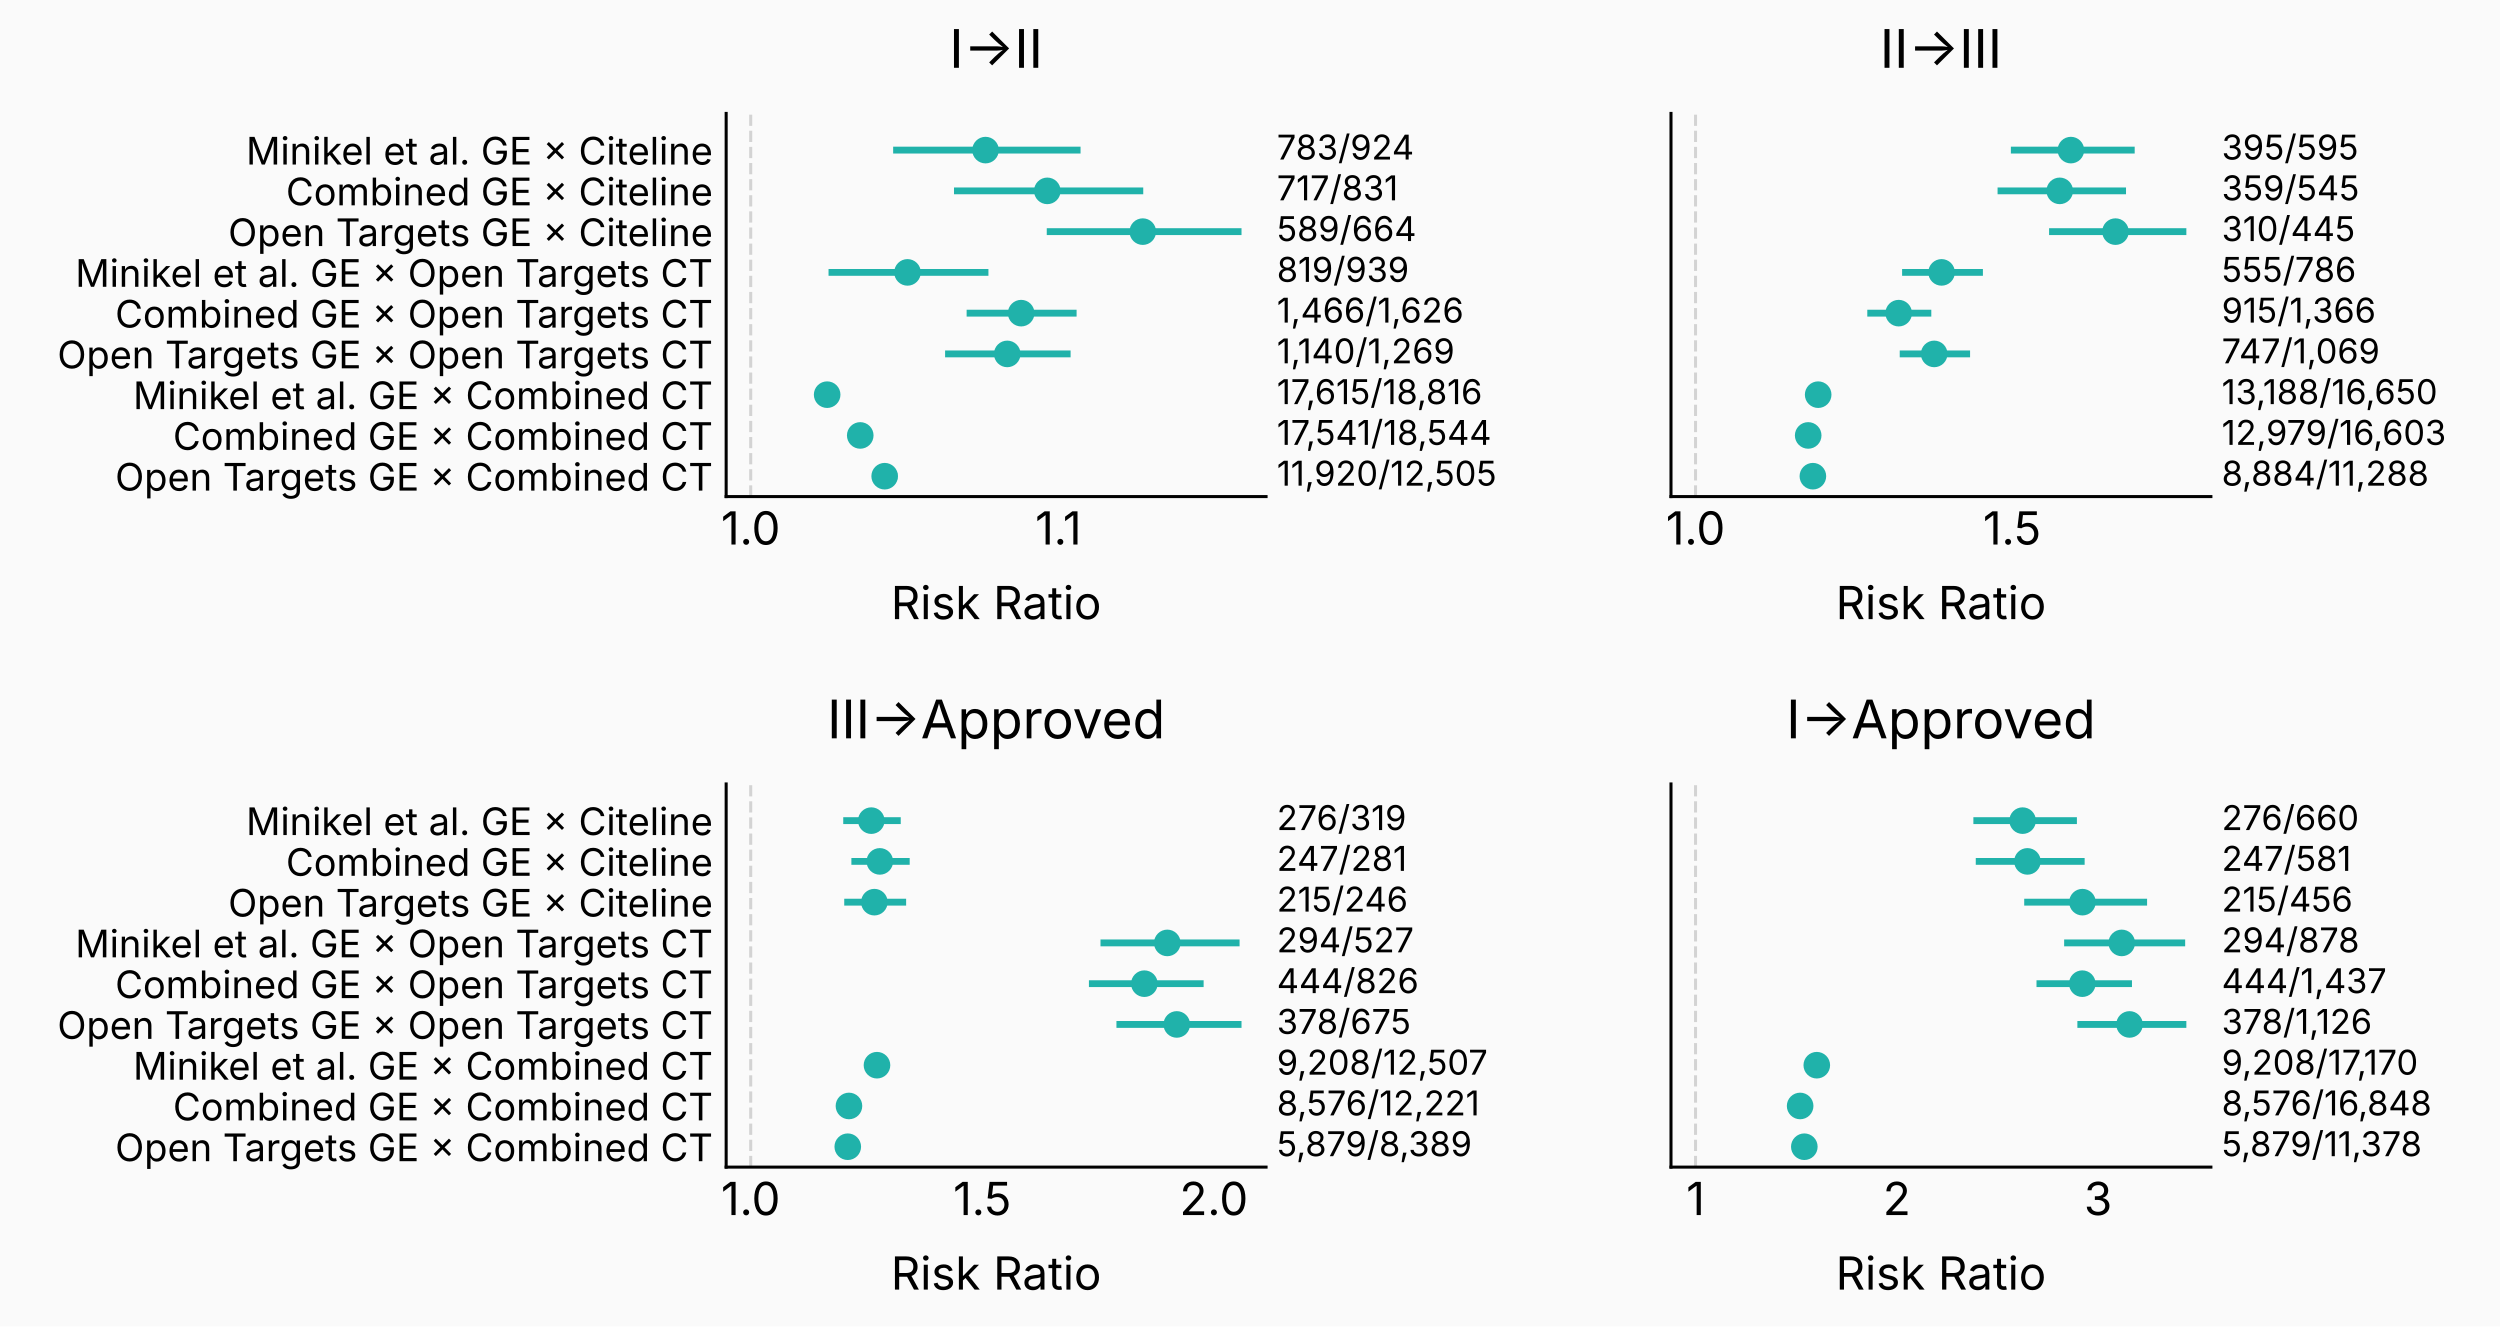
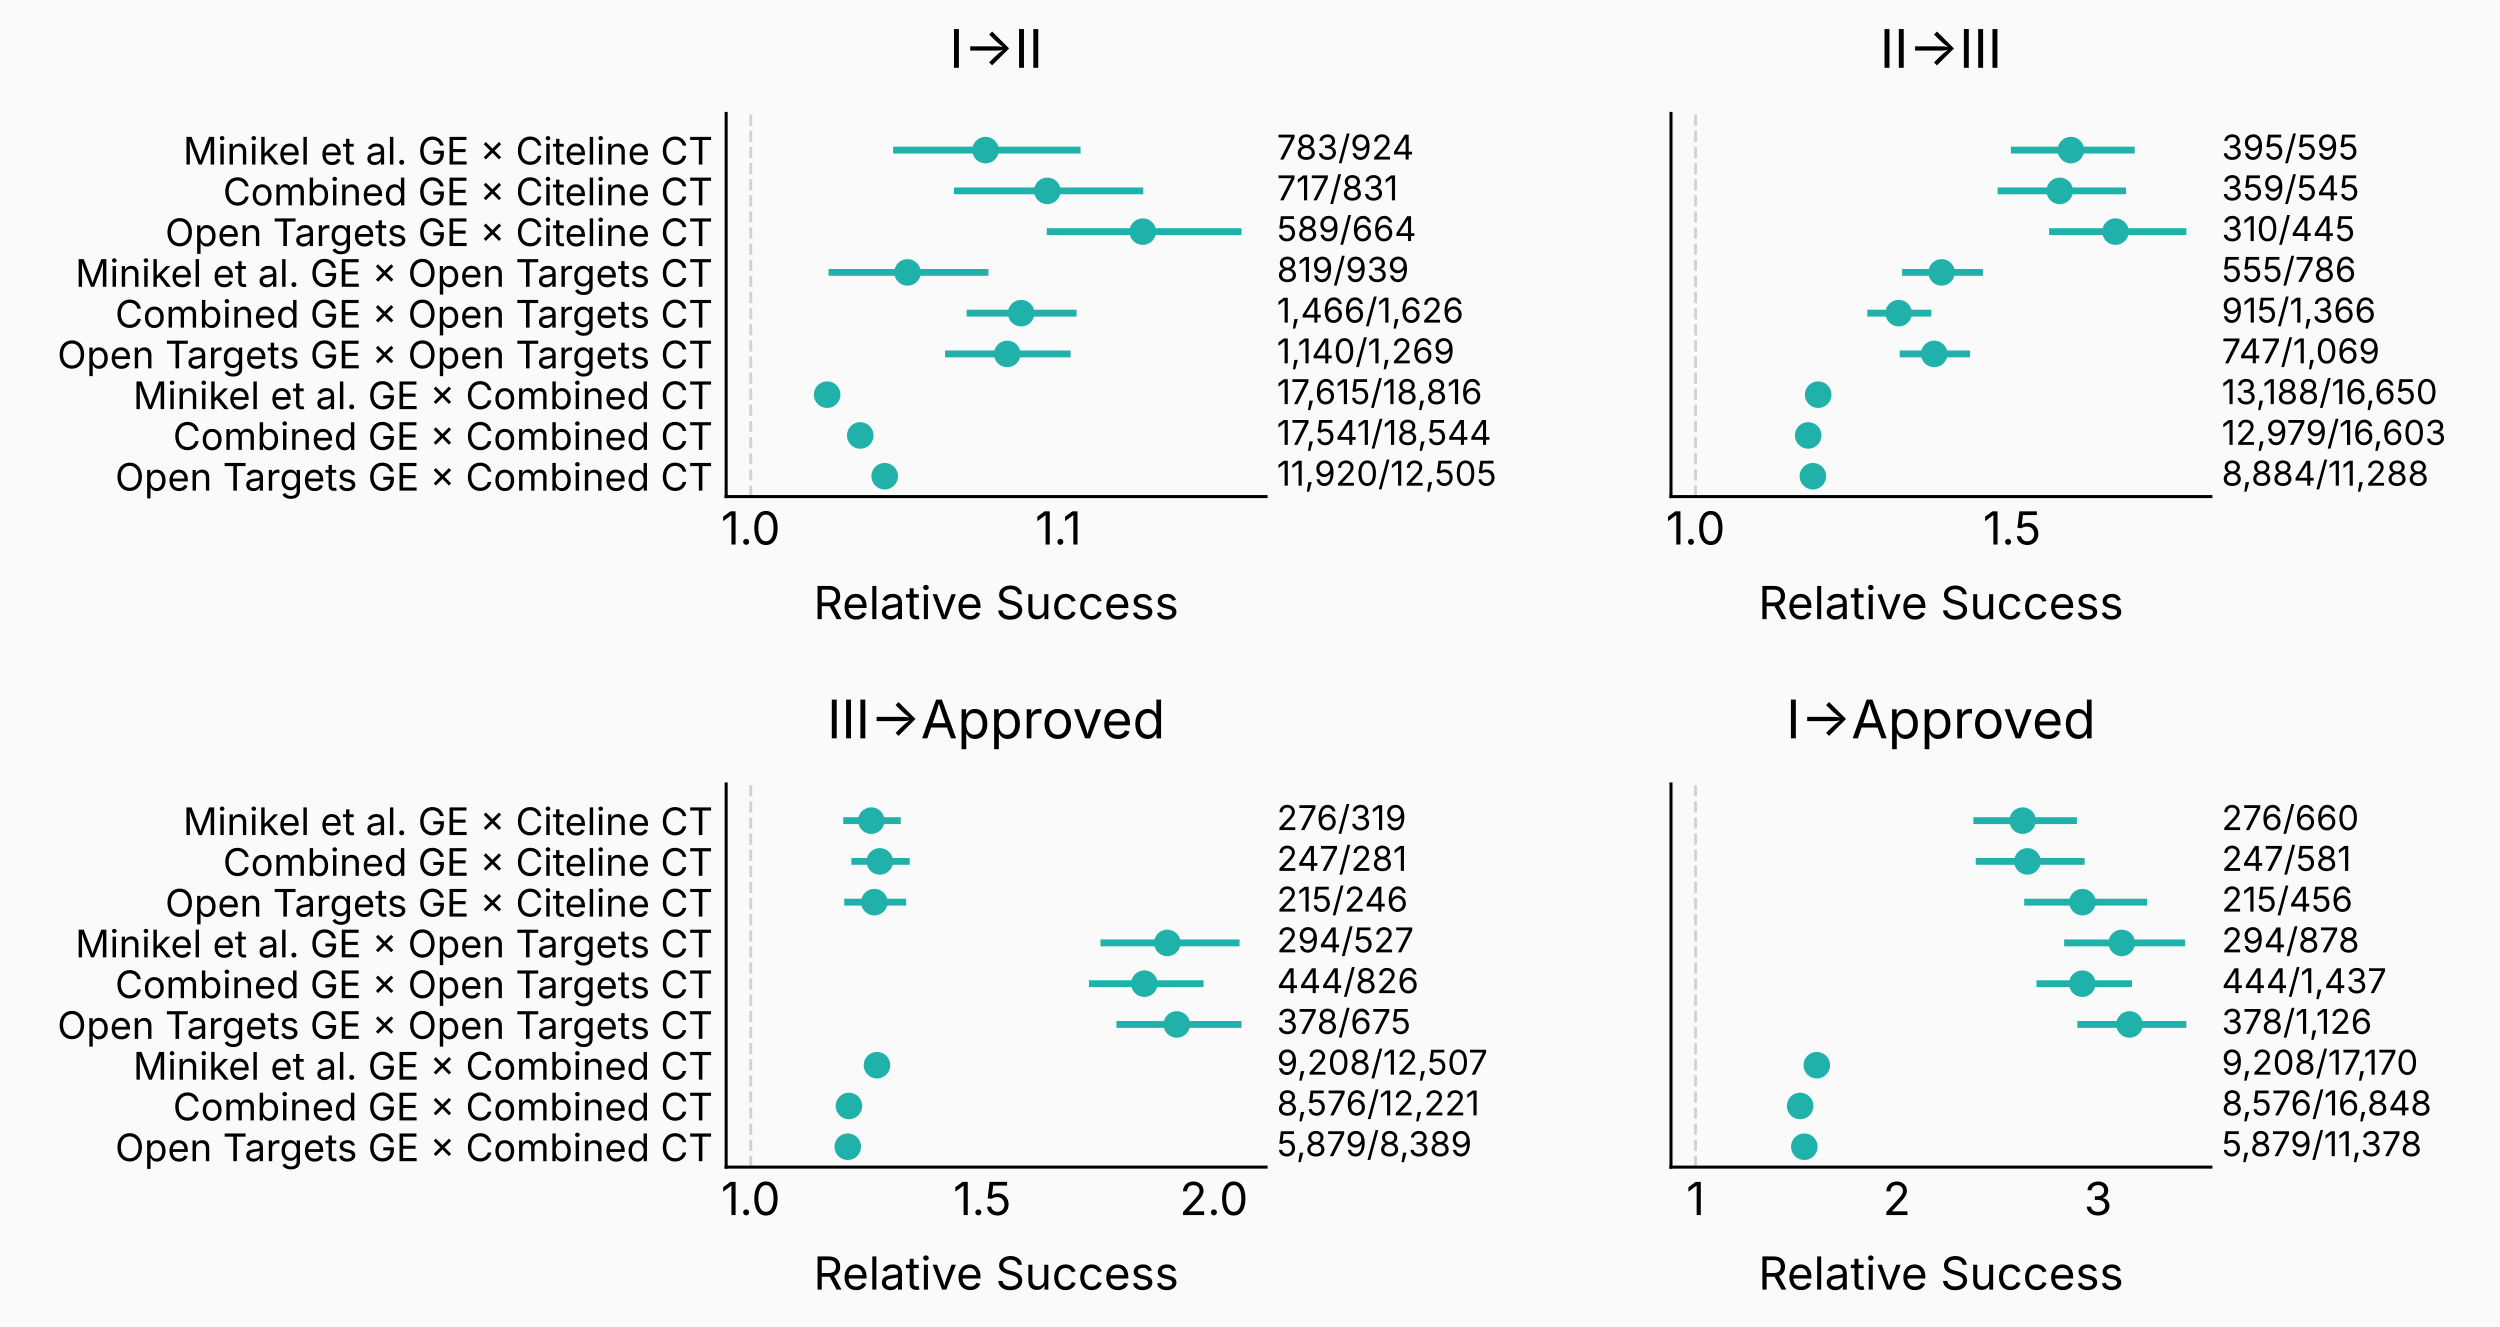
<svg xmlns="http://www.w3.org/2000/svg" xmlns:xlink="http://www.w3.org/1999/xlink" width="657.69pt" height="348.965pt" viewBox="0 0 657.69 348.965" version="1.1">
  <defs>
    <style type="text/css">*{stroke-linejoin: round; stroke-linecap: butt}</style>
  </defs>
  <g id="figure_1">
    <g id="patch_1">
      <path d="M 0 348.965  L 657.69 348.965  L 657.69 0  L 0 0  z " style="fill: #fafafa" />
    </g>
    <g id="axes_1">
      <g id="patch_2">
        <path d="M 191.034 130.638  L 333.071 130.638  L 333.071 29.838  L 191.034 29.838  z " style="fill: #fafafa" />
      </g>
      <g id="matplotlib.axis_1">
        <g id="xtick_1">
          <g id="line2d_1" />
          <g id="text_1">
            <text style="font-size: 12px; font-family: 'Inter', 'Helvetica', 'Arial', 'DejaVu Sans', sans-serif; text-anchor: middle" x="197.491" y="143.256" transform="rotate(-0 197.4906 143.2559)">1.0</text>
          </g>
        </g>
        <g id="xtick_2">
          <g id="line2d_2" />
          <g id="text_2">
            <text style="font-size: 12px; font-family: 'Inter', 'Helvetica', 'Arial', 'DejaVu Sans', sans-serif; text-anchor: middle" x="278.425" y="143.256" transform="rotate(-0 278.4251 143.2559)">1.1</text>
          </g>
        </g>
        <g id="text_3">
-           <text style="font-size: 12px; font-family: 'Inter', 'Helvetica', 'Arial', 'DejaVu Sans', sans-serif; text-anchor: middle" x="262.053" y="162.87" transform="rotate(-0 262.0526 162.8697)">Risk Ratio</text>
+           <text style="font-size: 12px; font-family: 'Inter', 'Helvetica', 'Arial', 'DejaVu Sans', sans-serif; text-anchor: middle" x="262.053" y="162.87" transform="rotate(-0 262.0526 162.8697)">Relative Success</text>
        </g>
      </g>
      <g id="matplotlib.axis_2">
        <g id="ytick_1">
          <g id="line2d_3" />
          <g id="text_4">
            <text style="font-size: 10px; font-family: 'Inter', 'Helvetica', 'Arial', 'DejaVu Sans', sans-serif; text-anchor: end" x="187.534" y="129.075" transform="rotate(-0 187.5344 129.0753)">Open Targets GE × Combined CT</text>
          </g>
        </g>
        <g id="ytick_2">
          <g id="line2d_4" />
          <g id="text_5">
            <text style="font-size: 10px; font-family: 'Inter', 'Helvetica', 'Arial', 'DejaVu Sans', sans-serif; text-anchor: end" x="187.534" y="118.352" transform="rotate(-0 187.5344 118.3519)">Combined GE × Combined CT</text>
          </g>
        </g>
        <g id="ytick_3">
          <g id="line2d_5" />
          <g id="text_6">
            <text style="font-size: 10px; font-family: 'Inter', 'Helvetica', 'Arial', 'DejaVu Sans', sans-serif; text-anchor: end" x="187.534" y="107.629" transform="rotate(-0 187.5344 107.6285)">Minikel et al. GE × Combined CT</text>
          </g>
        </g>
        <g id="ytick_4">
          <g id="line2d_6" />
          <g id="text_7">
            <text style="font-size: 10px; font-family: 'Inter', 'Helvetica', 'Arial', 'DejaVu Sans', sans-serif; text-anchor: end" x="187.534" y="96.905" transform="rotate(-0 187.5344 96.90512)">Open Targets GE × Open Targets CT</text>
          </g>
        </g>
        <g id="ytick_5">
          <g id="line2d_7" />
          <g id="text_8">
            <text style="font-size: 10px; font-family: 'Inter', 'Helvetica', 'Arial', 'DejaVu Sans', sans-serif; text-anchor: end" x="187.534" y="86.182" transform="rotate(-0 187.5344 86.18171)">Combined GE × Open Targets CT</text>
          </g>
        </g>
        <g id="ytick_6">
          <g id="line2d_8" />
          <g id="text_9">
            <text style="font-size: 10px; font-family: 'Inter', 'Helvetica', 'Arial', 'DejaVu Sans', sans-serif; text-anchor: end" x="187.534" y="75.458" transform="rotate(-0 187.5344 75.45831)">Minikel et al. GE × Open Targets CT</text>
          </g>
        </g>
        <g id="ytick_7">
          <g id="line2d_9" />
          <g id="text_10">
-             <text style="font-size: 10px; font-family: 'Inter', 'Helvetica', 'Arial', 'DejaVu Sans', sans-serif; text-anchor: end" x="187.534" y="64.735" transform="rotate(-0 187.5344 64.7349)">Open Targets GE × Citeline</text>
+             <text style="font-size: 10px; font-family: 'Inter', 'Helvetica', 'Arial', 'DejaVu Sans', sans-serif; text-anchor: end" x="187.534" y="64.735" transform="rotate(-0 187.5344 64.7349)">Open Targets GE × Citeline CT</text>
          </g>
        </g>
        <g id="ytick_8">
          <g id="line2d_10" />
          <g id="text_11">
-             <text style="font-size: 10px; font-family: 'Inter', 'Helvetica', 'Arial', 'DejaVu Sans', sans-serif; text-anchor: end" x="187.534" y="54.011" transform="rotate(-0 187.5344 54.0115)">Combined GE × Citeline</text>
+             <text style="font-size: 10px; font-family: 'Inter', 'Helvetica', 'Arial', 'DejaVu Sans', sans-serif; text-anchor: end" x="187.534" y="54.011" transform="rotate(-0 187.5344 54.0115)">Combined GE × Citeline CT</text>
          </g>
        </g>
        <g id="ytick_9">
          <g id="line2d_11" />
          <g id="text_12">
-             <text style="font-size: 10px; font-family: 'Inter', 'Helvetica', 'Arial', 'DejaVu Sans', sans-serif; text-anchor: end" x="187.534" y="43.288" transform="rotate(-0 187.5344 43.28809)">Minikel et al. GE × Citeline</text>
+             <text style="font-size: 10px; font-family: 'Inter', 'Helvetica', 'Arial', 'DejaVu Sans', sans-serif; text-anchor: end" x="187.534" y="43.288" transform="rotate(-0 187.5344 43.28809)">Minikel et al. GE × Citeline CT</text>
          </g>
        </g>
      </g>
      <g id="LineCollection_1">
        <path d="M 229.447 125.276  L 236.043 125.276  " clip-path="url(#pa30fcaa2f9)" style="fill: none; stroke: #20b2aa; stroke-width: 1.8" />
        <path d="M 223.409 114.553  L 229.22 114.553  " clip-path="url(#pa30fcaa2f9)" style="fill: none; stroke: #20b2aa; stroke-width: 1.8" />
        <path d="M 214.496 103.829  L 220.723 103.829  " clip-path="url(#pa30fcaa2f9)" style="fill: none; stroke: #20b2aa; stroke-width: 1.8" />
        <path d="M 248.63 93.106  L 281.649 93.106  " clip-path="url(#pa30fcaa2f9)" style="fill: none; stroke: #20b2aa; stroke-width: 1.8" />
        <path d="M 254.296 82.382  L 283.227 82.382  " clip-path="url(#pa30fcaa2f9)" style="fill: none; stroke: #20b2aa; stroke-width: 1.8" />
        <path d="M 217.969 71.659  L 260.032 71.659  " clip-path="url(#pa30fcaa2f9)" style="fill: none; stroke: #20b2aa; stroke-width: 1.8" />
        <path d="M 275.377 60.936  L 326.615 60.936  " clip-path="url(#pa30fcaa2f9)" style="fill: none; stroke: #20b2aa; stroke-width: 1.8" />
        <path d="M 250.975 50.212  L 300.761 50.212  " clip-path="url(#pa30fcaa2f9)" style="fill: none; stroke: #20b2aa; stroke-width: 1.8" />
        <path d="M 234.967 39.489  L 284.268 39.489  " clip-path="url(#pa30fcaa2f9)" style="fill: none; stroke: #20b2aa; stroke-width: 1.8" />
      </g>
      <g id="line2d_12">
        <path d="M 197.491 130.638  L 197.491 29.838  " clip-path="url(#pa30fcaa2f9)" style="fill: none; stroke-dasharray: 2.96,1.28; stroke-dashoffset: 0; stroke: #d3d3d3; stroke-width: 0.8" />
      </g>
      <g id="line2d_13">
        <defs>
          <path id="m4e69fbdc29" d="M 0 3  C 0.796 3 1.559 2.684 2.121 2.121  C 2.684 1.559 3 0.796 3 0  C 3 -0.796 2.684 -1.559 2.121 -2.121  C 1.559 -2.684 0.796 -3 0 -3  C -0.796 -3 -1.559 -2.684 -2.121 -2.121  C -2.684 -1.559 -3 -0.796 -3 0  C -3 0.796 -2.684 1.559 -2.121 2.121  C -1.559 2.684 -0.796 3 0 3  z " style="stroke: #20b2aa" />
        </defs>
        <g clip-path="url(#pa30fcaa2f9)">
          <use xlink:href="#m4e69fbdc29" x="232.738" y="125.276" style="fill: #20b2aa; stroke: #20b2aa" />
          <use xlink:href="#m4e69fbdc29" x="226.31" y="114.553" style="fill: #20b2aa; stroke: #20b2aa" />
          <use xlink:href="#m4e69fbdc29" x="217.604" y="103.829" style="fill: #20b2aa; stroke: #20b2aa" />
          <use xlink:href="#m4e69fbdc29" x="264.984" y="93.106" style="fill: #20b2aa; stroke: #20b2aa" />
          <use xlink:href="#m4e69fbdc29" x="268.643" y="82.382" style="fill: #20b2aa; stroke: #20b2aa" />
          <use xlink:href="#m4e69fbdc29" x="238.741" y="71.659" style="fill: #20b2aa; stroke: #20b2aa" />
          <use xlink:href="#m4e69fbdc29" x="300.636" y="60.936" style="fill: #20b2aa; stroke: #20b2aa" />
          <use xlink:href="#m4e69fbdc29" x="275.519" y="50.212" style="fill: #20b2aa; stroke: #20b2aa" />
          <use xlink:href="#m4e69fbdc29" x="259.269" y="39.489" style="fill: #20b2aa; stroke: #20b2aa" />
        </g>
      </g>
      <g id="patch_3">
        <path d="M 191.034 130.638  L 191.034 29.838  " style="fill: none; stroke: #000000; stroke-width: 0.8; stroke-linejoin: miter; stroke-linecap: square" />
      </g>
      <g id="patch_4">
        <path d="M 191.034 130.638  L 333.071 130.638  " style="fill: none; stroke: #000000; stroke-width: 0.8; stroke-linejoin: miter; stroke-linecap: square" />
      </g>
      <g id="text_13">
        <text style="font-size: 9px; font-family: 'Inter', 'Helvetica', 'Arial', 'DejaVu Sans', sans-serif; text-anchor: start" x="335.911" y="127.76" transform="rotate(-0 335.9115 127.7595)">11,920/12,505</text>
      </g>
      <g id="text_14">
        <text style="font-size: 9px; font-family: 'Inter', 'Helvetica', 'Arial', 'DejaVu Sans', sans-serif; text-anchor: start" x="335.911" y="117.036" transform="rotate(-0 335.9115 117.0361)">17,541/18,544</text>
      </g>
      <g id="text_15">
        <text style="font-size: 9px; font-family: 'Inter', 'Helvetica', 'Arial', 'DejaVu Sans', sans-serif; text-anchor: start" x="335.911" y="106.313" transform="rotate(-0 335.9115 106.3127)">17,615/18,816</text>
      </g>
      <g id="text_16">
        <text style="font-size: 9px; font-family: 'Inter', 'Helvetica', 'Arial', 'DejaVu Sans', sans-serif; text-anchor: start" x="335.911" y="95.589" transform="rotate(-0 335.9115 95.58934)">1,140/1,269</text>
      </g>
      <g id="text_17">
        <text style="font-size: 9px; font-family: 'Inter', 'Helvetica', 'Arial', 'DejaVu Sans', sans-serif; text-anchor: start" x="335.911" y="84.866" transform="rotate(-0 335.9115 84.86593)">1,466/1,626</text>
      </g>
      <g id="text_18">
        <text style="font-size: 9px; font-family: 'Inter', 'Helvetica', 'Arial', 'DejaVu Sans', sans-serif; text-anchor: start" x="335.911" y="74.143" transform="rotate(-0 335.9115 74.14253)">819/939</text>
      </g>
      <g id="text_19">
        <text style="font-size: 9px; font-family: 'Inter', 'Helvetica', 'Arial', 'DejaVu Sans', sans-serif; text-anchor: start" x="335.911" y="63.419" transform="rotate(-0 335.9115 63.41912)">589/664</text>
      </g>
      <g id="text_20">
        <text style="font-size: 9px; font-family: 'Inter', 'Helvetica', 'Arial', 'DejaVu Sans', sans-serif; text-anchor: start" x="335.911" y="52.696" transform="rotate(-0 335.9115 52.69572)">717/831</text>
      </g>
      <g id="text_21">
        <text style="font-size: 9px; font-family: 'Inter', 'Helvetica', 'Arial', 'DejaVu Sans', sans-serif; text-anchor: start" x="335.911" y="41.972" transform="rotate(-0 335.9115 41.97231)">783/924</text>
      </g>
      <g id="text_22">
        <text style="font-size: 14px; font-family: 'Inter', 'Helvetica', 'Arial', 'DejaVu Sans', sans-serif; text-anchor: middle" x="262.053" y="17.838" transform="rotate(-0 262.0526 17.83781)">I→II</text>
      </g>
    </g>
    <g id="axes_2">
      <g id="patch_5">
        <path d="M 439.598 130.638  L 581.634 130.638  L 581.634 29.838  L 439.598 29.838  z " style="fill: #fafafa" />
      </g>
      <g id="matplotlib.axis_3">
        <g id="xtick_3">
          <g id="line2d_14" />
          <g id="text_23">
            <text style="font-size: 12px; font-family: 'Inter', 'Helvetica', 'Arial', 'DejaVu Sans', sans-serif; text-anchor: middle" x="446.054" y="143.256" transform="rotate(-0 446.0542 143.2559)">1.0</text>
          </g>
        </g>
        <g id="xtick_4">
          <g id="line2d_15" />
          <g id="text_24">
            <text style="font-size: 12px; font-family: 'Inter', 'Helvetica', 'Arial', 'DejaVu Sans', sans-serif; text-anchor: middle" x="529.319" y="143.256" transform="rotate(-0 529.3187 143.2559)">1.5</text>
          </g>
        </g>
        <g id="text_25">
-           <text style="font-size: 12px; font-family: 'Inter', 'Helvetica', 'Arial', 'DejaVu Sans', sans-serif; text-anchor: middle" x="510.616" y="162.87" transform="rotate(-0 510.6162 162.8697)">Risk Ratio</text>
+           <text style="font-size: 12px; font-family: 'Inter', 'Helvetica', 'Arial', 'DejaVu Sans', sans-serif; text-anchor: middle" x="510.616" y="162.87" transform="rotate(-0 510.6162 162.8697)">Relative Success</text>
        </g>
      </g>
      <g id="matplotlib.axis_4">
        <g id="ytick_10">
          <g id="line2d_16" />
        </g>
        <g id="ytick_11">
          <g id="line2d_17" />
        </g>
        <g id="ytick_12">
          <g id="line2d_18" />
        </g>
        <g id="ytick_13">
          <g id="line2d_19" />
        </g>
        <g id="ytick_14">
          <g id="line2d_20" />
        </g>
        <g id="ytick_15">
          <g id="line2d_21" />
        </g>
        <g id="ytick_16">
          <g id="line2d_22" />
        </g>
        <g id="ytick_17">
          <g id="line2d_23" />
        </g>
        <g id="ytick_18">
          <g id="line2d_24" />
        </g>
      </g>
      <g id="LineCollection_2">
        <path d="M 475.03 125.276  L 478.841 125.276  " clip-path="url(#p8aa3543f16)" style="fill: none; stroke: #20b2aa; stroke-width: 1.8" />
        <path d="M 474.106 114.553  L 477.286 114.553  " clip-path="url(#p8aa3543f16)" style="fill: none; stroke: #20b2aa; stroke-width: 1.8" />
        <path d="M 476.761 103.829  L 479.883 103.829  " clip-path="url(#p8aa3543f16)" style="fill: none; stroke: #20b2aa; stroke-width: 1.8" />
        <path d="M 499.773 93.106  L 518.279 93.106  " clip-path="url(#p8aa3543f16)" style="fill: none; stroke: #20b2aa; stroke-width: 1.8" />
        <path d="M 491.238 82.382  L 508.081 82.382  " clip-path="url(#p8aa3543f16)" style="fill: none; stroke: #20b2aa; stroke-width: 1.8" />
        <path d="M 500.396 71.659  L 521.657 71.659  " clip-path="url(#p8aa3543f16)" style="fill: none; stroke: #20b2aa; stroke-width: 1.8" />
        <path d="M 539.062 60.936  L 575.178 60.936  " clip-path="url(#p8aa3543f16)" style="fill: none; stroke: #20b2aa; stroke-width: 1.8" />
        <path d="M 525.513 50.212  L 559.304 50.212  " clip-path="url(#p8aa3543f16)" style="fill: none; stroke: #20b2aa; stroke-width: 1.8" />
        <path d="M 529.012 39.489  L 561.584 39.489  " clip-path="url(#p8aa3543f16)" style="fill: none; stroke: #20b2aa; stroke-width: 1.8" />
      </g>
      <g id="line2d_25">
        <path d="M 446.054 130.638  L 446.054 29.838  " clip-path="url(#p8aa3543f16)" style="fill: none; stroke-dasharray: 2.96,1.28; stroke-dashoffset: 0; stroke: #d3d3d3; stroke-width: 0.8" />
      </g>
      <g id="line2d_26">
        <g clip-path="url(#p8aa3543f16)">
          <use xlink:href="#m4e69fbdc29" x="476.926" y="125.276" style="fill: #20b2aa; stroke: #20b2aa" />
          <use xlink:href="#m4e69fbdc29" x="475.69" y="114.553" style="fill: #20b2aa; stroke: #20b2aa" />
          <use xlink:href="#m4e69fbdc29" x="478.316" y="103.829" style="fill: #20b2aa; stroke: #20b2aa" />
          <use xlink:href="#m4e69fbdc29" x="508.839" y="93.106" style="fill: #20b2aa; stroke: #20b2aa" />
          <use xlink:href="#m4e69fbdc29" x="499.499" y="82.382" style="fill: #20b2aa; stroke: #20b2aa" />
          <use xlink:href="#m4e69fbdc29" x="510.782" y="71.659" style="fill: #20b2aa; stroke: #20b2aa" />
          <use xlink:href="#m4e69fbdc29" x="556.532" y="60.936" style="fill: #20b2aa; stroke: #20b2aa" />
          <use xlink:href="#m4e69fbdc29" x="541.865" y="50.212" style="fill: #20b2aa; stroke: #20b2aa" />
          <use xlink:href="#m4e69fbdc29" x="544.798" y="39.489" style="fill: #20b2aa; stroke: #20b2aa" />
        </g>
      </g>
      <g id="patch_6">
        <path d="M 439.598 130.638  L 439.598 29.838  " style="fill: none; stroke: #000000; stroke-width: 0.8; stroke-linejoin: miter; stroke-linecap: square" />
      </g>
      <g id="patch_7">
        <path d="M 439.598 130.638  L 581.634 130.638  " style="fill: none; stroke: #000000; stroke-width: 0.8; stroke-linejoin: miter; stroke-linecap: square" />
      </g>
      <g id="text_26">
        <text style="font-size: 9px; font-family: 'Inter', 'Helvetica', 'Arial', 'DejaVu Sans', sans-serif; text-anchor: start" x="584.475" y="127.76" transform="rotate(-0 584.4751 127.7595)">8,884/11,288</text>
      </g>
      <g id="text_27">
        <text style="font-size: 9px; font-family: 'Inter', 'Helvetica', 'Arial', 'DejaVu Sans', sans-serif; text-anchor: start" x="584.475" y="117.036" transform="rotate(-0 584.4751 117.0361)">12,979/16,603</text>
      </g>
      <g id="text_28">
        <text style="font-size: 9px; font-family: 'Inter', 'Helvetica', 'Arial', 'DejaVu Sans', sans-serif; text-anchor: start" x="584.475" y="106.313" transform="rotate(-0 584.4751 106.3127)">13,188/16,650</text>
      </g>
      <g id="text_29">
        <text style="font-size: 9px; font-family: 'Inter', 'Helvetica', 'Arial', 'DejaVu Sans', sans-serif; text-anchor: start" x="584.475" y="95.589" transform="rotate(-0 584.4751 95.58934)">747/1,069</text>
      </g>
      <g id="text_30">
        <text style="font-size: 9px; font-family: 'Inter', 'Helvetica', 'Arial', 'DejaVu Sans', sans-serif; text-anchor: start" x="584.475" y="84.866" transform="rotate(-0 584.4751 84.86593)">915/1,366</text>
      </g>
      <g id="text_31">
        <text style="font-size: 9px; font-family: 'Inter', 'Helvetica', 'Arial', 'DejaVu Sans', sans-serif; text-anchor: start" x="584.475" y="74.143" transform="rotate(-0 584.4751 74.14253)">555/786</text>
      </g>
      <g id="text_32">
        <text style="font-size: 9px; font-family: 'Inter', 'Helvetica', 'Arial', 'DejaVu Sans', sans-serif; text-anchor: start" x="584.475" y="63.419" transform="rotate(-0 584.4751 63.41912)">310/445</text>
      </g>
      <g id="text_33">
        <text style="font-size: 9px; font-family: 'Inter', 'Helvetica', 'Arial', 'DejaVu Sans', sans-serif; text-anchor: start" x="584.475" y="52.696" transform="rotate(-0 584.4751 52.69572)">359/545</text>
      </g>
      <g id="text_34">
        <text style="font-size: 9px; font-family: 'Inter', 'Helvetica', 'Arial', 'DejaVu Sans', sans-serif; text-anchor: start" x="584.475" y="41.972" transform="rotate(-0 584.4751 41.97231)">395/595</text>
      </g>
      <g id="text_35">
        <text style="font-size: 14px; font-family: 'Inter', 'Helvetica', 'Arial', 'DejaVu Sans', sans-serif; text-anchor: middle" x="510.616" y="17.838" transform="rotate(-0 510.6162 17.83781)">II→III</text>
      </g>
    </g>
    <g id="axes_3">
      <g id="patch_8">
        <path d="M 191.034 307.038  L 333.071 307.038  L 333.071 206.238  L 191.034 206.238  z " style="fill: #fafafa" />
      </g>
      <g id="matplotlib.axis_5">
        <g id="xtick_5">
          <g id="line2d_27" />
          <g id="text_36">
            <text style="font-size: 12px; font-family: 'Inter', 'Helvetica', 'Arial', 'DejaVu Sans', sans-serif; text-anchor: middle" x="197.491" y="319.656" transform="rotate(-0 197.4906 319.6559)">1.0</text>
          </g>
        </g>
        <g id="xtick_6">
          <g id="line2d_28" />
          <g id="text_37">
            <text style="font-size: 12px; font-family: 'Inter', 'Helvetica', 'Arial', 'DejaVu Sans', sans-serif; text-anchor: middle" x="258.41" y="319.656" transform="rotate(-0 258.4098 319.6559)">1.5</text>
          </g>
        </g>
        <g id="xtick_7">
          <g id="line2d_29" />
          <g id="text_38">
            <text style="font-size: 12px; font-family: 'Inter', 'Helvetica', 'Arial', 'DejaVu Sans', sans-serif; text-anchor: middle" x="319.329" y="319.656" transform="rotate(-0 319.329 319.6559)">2.0</text>
          </g>
        </g>
        <g id="text_39">
-           <text style="font-size: 12px; font-family: 'Inter', 'Helvetica', 'Arial', 'DejaVu Sans', sans-serif; text-anchor: middle" x="262.053" y="339.27" transform="rotate(-0 262.0526 339.2697)">Risk Ratio</text>
+           <text style="font-size: 12px; font-family: 'Inter', 'Helvetica', 'Arial', 'DejaVu Sans', sans-serif; text-anchor: middle" x="262.053" y="339.27" transform="rotate(-0 262.0526 339.2697)">Relative Success</text>
        </g>
      </g>
      <g id="matplotlib.axis_6">
        <g id="ytick_19">
          <g id="line2d_30" />
          <g id="text_40">
            <text style="font-size: 10px; font-family: 'Inter', 'Helvetica', 'Arial', 'DejaVu Sans', sans-serif; text-anchor: end" x="187.534" y="305.475" transform="rotate(-0 187.5344 305.4753)">Open Targets GE × Combined CT</text>
          </g>
        </g>
        <g id="ytick_20">
          <g id="line2d_31" />
          <g id="text_41">
            <text style="font-size: 10px; font-family: 'Inter', 'Helvetica', 'Arial', 'DejaVu Sans', sans-serif; text-anchor: end" x="187.534" y="294.752" transform="rotate(-0 187.5344 294.7519)">Combined GE × Combined CT</text>
          </g>
        </g>
        <g id="ytick_21">
          <g id="line2d_32" />
          <g id="text_42">
            <text style="font-size: 10px; font-family: 'Inter', 'Helvetica', 'Arial', 'DejaVu Sans', sans-serif; text-anchor: end" x="187.534" y="284.029" transform="rotate(-0 187.5344 284.0285)">Minikel et al. GE × Combined CT</text>
          </g>
        </g>
        <g id="ytick_22">
          <g id="line2d_33" />
          <g id="text_43">
            <text style="font-size: 10px; font-family: 'Inter', 'Helvetica', 'Arial', 'DejaVu Sans', sans-serif; text-anchor: end" x="187.534" y="273.305" transform="rotate(-0 187.5344 273.3051)">Open Targets GE × Open Targets CT</text>
          </g>
        </g>
        <g id="ytick_23">
          <g id="line2d_34" />
          <g id="text_44">
            <text style="font-size: 10px; font-family: 'Inter', 'Helvetica', 'Arial', 'DejaVu Sans', sans-serif; text-anchor: end" x="187.534" y="262.582" transform="rotate(-0 187.5344 262.5817)">Combined GE × Open Targets CT</text>
          </g>
        </g>
        <g id="ytick_24">
          <g id="line2d_35" />
          <g id="text_45">
            <text style="font-size: 10px; font-family: 'Inter', 'Helvetica', 'Arial', 'DejaVu Sans', sans-serif; text-anchor: end" x="187.534" y="251.858" transform="rotate(-0 187.5344 251.8583)">Minikel et al. GE × Open Targets CT</text>
          </g>
        </g>
        <g id="ytick_25">
          <g id="line2d_36" />
          <g id="text_46">
-             <text style="font-size: 10px; font-family: 'Inter', 'Helvetica', 'Arial', 'DejaVu Sans', sans-serif; text-anchor: end" x="187.534" y="241.135" transform="rotate(-0 187.5344 241.1349)">Open Targets GE × Citeline</text>
+             <text style="font-size: 10px; font-family: 'Inter', 'Helvetica', 'Arial', 'DejaVu Sans', sans-serif; text-anchor: end" x="187.534" y="241.135" transform="rotate(-0 187.5344 241.1349)">Open Targets GE × Citeline CT</text>
          </g>
        </g>
        <g id="ytick_26">
          <g id="line2d_37" />
          <g id="text_47">
-             <text style="font-size: 10px; font-family: 'Inter', 'Helvetica', 'Arial', 'DejaVu Sans', sans-serif; text-anchor: end" x="187.534" y="230.411" transform="rotate(-0 187.5344 230.4115)">Combined GE × Citeline</text>
+             <text style="font-size: 10px; font-family: 'Inter', 'Helvetica', 'Arial', 'DejaVu Sans', sans-serif; text-anchor: end" x="187.534" y="230.411" transform="rotate(-0 187.5344 230.4115)">Combined GE × Citeline CT</text>
          </g>
        </g>
        <g id="ytick_27">
          <g id="line2d_38" />
          <g id="text_48">
-             <text style="font-size: 10px; font-family: 'Inter', 'Helvetica', 'Arial', 'DejaVu Sans', sans-serif; text-anchor: end" x="187.534" y="219.688" transform="rotate(-0 187.5344 219.6881)">Minikel et al. GE × Citeline</text>
+             <text style="font-size: 10px; font-family: 'Inter', 'Helvetica', 'Arial', 'DejaVu Sans', sans-serif; text-anchor: end" x="187.534" y="219.688" transform="rotate(-0 187.5344 219.6881)">Minikel et al. GE × Citeline CT</text>
          </g>
        </g>
      </g>
      <g id="LineCollection_3">
        <path d="M 220.968 301.676  L 225.116 301.676  " clip-path="url(#p6cdf957d5b)" style="fill: none; stroke: #20b2aa; stroke-width: 1.8" />
        <path d="M 221.625 290.953  L 225.073 290.953  " clip-path="url(#p6cdf957d5b)" style="fill: none; stroke: #20b2aa; stroke-width: 1.8" />
        <path d="M 229.076 280.229  L 232.367 280.229  " clip-path="url(#p6cdf957d5b)" style="fill: none; stroke: #20b2aa; stroke-width: 1.8" />
        <path d="M 293.708 269.506  L 326.615 269.506  " clip-path="url(#p6cdf957d5b)" style="fill: none; stroke: #20b2aa; stroke-width: 1.8" />
        <path d="M 286.469 258.782  L 316.646 258.782  " clip-path="url(#p6cdf957d5b)" style="fill: none; stroke: #20b2aa; stroke-width: 1.8" />
        <path d="M 289.513 248.059  L 326.103 248.059  " clip-path="url(#p6cdf957d5b)" style="fill: none; stroke: #20b2aa; stroke-width: 1.8" />
        <path d="M 222.097 237.336  L 238.382 237.336  " clip-path="url(#p6cdf957d5b)" style="fill: none; stroke: #20b2aa; stroke-width: 1.8" />
        <path d="M 223.978 226.612  L 239.318 226.612  " clip-path="url(#p6cdf957d5b)" style="fill: none; stroke: #20b2aa; stroke-width: 1.8" />
        <path d="M 221.836 215.889  L 236.965 215.889  " clip-path="url(#p6cdf957d5b)" style="fill: none; stroke: #20b2aa; stroke-width: 1.8" />
      </g>
      <g id="line2d_39">
        <path d="M 197.491 307.038  L 197.491 206.238  " clip-path="url(#p6cdf957d5b)" style="fill: none; stroke-dasharray: 2.96,1.28; stroke-dashoffset: 0; stroke: #d3d3d3; stroke-width: 0.8" />
      </g>
      <g id="line2d_40">
        <g clip-path="url(#p6cdf957d5b)">
          <use xlink:href="#m4e69fbdc29" x="223.027" y="301.676" style="fill: #20b2aa; stroke: #20b2aa" />
          <use xlink:href="#m4e69fbdc29" x="223.339" y="290.953" style="fill: #20b2aa; stroke: #20b2aa" />
          <use xlink:href="#m4e69fbdc29" x="230.713" y="280.229" style="fill: #20b2aa; stroke: #20b2aa" />
          <use xlink:href="#m4e69fbdc29" x="309.584" y="269.506" style="fill: #20b2aa; stroke: #20b2aa" />
          <use xlink:href="#m4e69fbdc29" x="301.053" y="258.782" style="fill: #20b2aa; stroke: #20b2aa" />
          <use xlink:href="#m4e69fbdc29" x="307.086" y="248.059" style="fill: #20b2aa; stroke: #20b2aa" />
          <use xlink:href="#m4e69fbdc29" x="230.024" y="237.336" style="fill: #20b2aa; stroke: #20b2aa" />
          <use xlink:href="#m4e69fbdc29" x="231.459" y="226.612" style="fill: #20b2aa; stroke: #20b2aa" />
          <use xlink:href="#m4e69fbdc29" x="229.214" y="215.889" style="fill: #20b2aa; stroke: #20b2aa" />
        </g>
      </g>
      <g id="patch_9">
        <path d="M 191.034 307.038  L 191.034 206.238  " style="fill: none; stroke: #000000; stroke-width: 0.8; stroke-linejoin: miter; stroke-linecap: square" />
      </g>
      <g id="patch_10">
        <path d="M 191.034 307.038  L 333.071 307.038  " style="fill: none; stroke: #000000; stroke-width: 0.8; stroke-linejoin: miter; stroke-linecap: square" />
      </g>
      <g id="text_49">
        <text style="font-size: 9px; font-family: 'Inter', 'Helvetica', 'Arial', 'DejaVu Sans', sans-serif; text-anchor: start" x="335.911" y="304.16" transform="rotate(-0 335.9115 304.1595)">5,879/8,389</text>
      </g>
      <g id="text_50">
        <text style="font-size: 9px; font-family: 'Inter', 'Helvetica', 'Arial', 'DejaVu Sans', sans-serif; text-anchor: start" x="335.911" y="293.436" transform="rotate(-0 335.9115 293.4361)">8,576/12,221</text>
      </g>
      <g id="text_51">
        <text style="font-size: 9px; font-family: 'Inter', 'Helvetica', 'Arial', 'DejaVu Sans', sans-serif; text-anchor: start" x="335.911" y="282.713" transform="rotate(-0 335.9115 282.7127)">9,208/12,507</text>
      </g>
      <g id="text_52">
        <text style="font-size: 9px; font-family: 'Inter', 'Helvetica', 'Arial', 'DejaVu Sans', sans-serif; text-anchor: start" x="335.911" y="271.989" transform="rotate(-0 335.9115 271.9893)">378/675</text>
      </g>
      <g id="text_53">
        <text style="font-size: 9px; font-family: 'Inter', 'Helvetica', 'Arial', 'DejaVu Sans', sans-serif; text-anchor: start" x="335.911" y="261.266" transform="rotate(-0 335.9115 261.2659)">444/826</text>
      </g>
      <g id="text_54">
        <text style="font-size: 9px; font-family: 'Inter', 'Helvetica', 'Arial', 'DejaVu Sans', sans-serif; text-anchor: start" x="335.911" y="250.543" transform="rotate(-0 335.9115 250.5425)">294/527</text>
      </g>
      <g id="text_55">
        <text style="font-size: 9px; font-family: 'Inter', 'Helvetica', 'Arial', 'DejaVu Sans', sans-serif; text-anchor: start" x="335.911" y="239.819" transform="rotate(-0 335.9115 239.8191)">215/246</text>
      </g>
      <g id="text_56">
        <text style="font-size: 9px; font-family: 'Inter', 'Helvetica', 'Arial', 'DejaVu Sans', sans-serif; text-anchor: start" x="335.911" y="229.096" transform="rotate(-0 335.9115 229.0957)">247/281</text>
      </g>
      <g id="text_57">
        <text style="font-size: 9px; font-family: 'Inter', 'Helvetica', 'Arial', 'DejaVu Sans', sans-serif; text-anchor: start" x="335.911" y="218.372" transform="rotate(-0 335.9115 218.3723)">276/319</text>
      </g>
      <g id="text_58">
        <text style="font-size: 14px; font-family: 'Inter', 'Helvetica', 'Arial', 'DejaVu Sans', sans-serif; text-anchor: middle" x="262.053" y="194.238" transform="rotate(-0 262.0526 194.2378)">III→Approved</text>
      </g>
    </g>
    <g id="axes_4">
      <g id="patch_11">
        <path d="M 439.598 307.038  L 581.634 307.038  L 581.634 206.238  L 439.598 206.238  z " style="fill: #fafafa" />
      </g>
      <g id="matplotlib.axis_7">
        <g id="xtick_8">
          <g id="line2d_41" />
          <g id="text_59">
            <text style="font-size: 12px; font-family: 'Inter', 'Helvetica', 'Arial', 'DejaVu Sans', sans-serif; text-anchor: middle" x="446.054" y="319.656" transform="rotate(-0 446.0542 319.6559)">1</text>
          </g>
        </g>
        <g id="xtick_9">
          <g id="line2d_42" />
          <g id="text_60">
            <text style="font-size: 12px; font-family: 'Inter', 'Helvetica', 'Arial', 'DejaVu Sans', sans-serif; text-anchor: middle" x="499.004" y="319.656" transform="rotate(-0 499.0043 319.6559)">2</text>
          </g>
        </g>
        <g id="xtick_10">
          <g id="line2d_43" />
          <g id="text_61">
            <text style="font-size: 12px; font-family: 'Inter', 'Helvetica', 'Arial', 'DejaVu Sans', sans-serif; text-anchor: middle" x="551.954" y="319.656" transform="rotate(-0 551.9544 319.6559)">3</text>
          </g>
        </g>
        <g id="text_62">
-           <text style="font-size: 12px; font-family: 'Inter', 'Helvetica', 'Arial', 'DejaVu Sans', sans-serif; text-anchor: middle" x="510.616" y="339.27" transform="rotate(-0 510.6162 339.2697)">Risk Ratio</text>
+           <text style="font-size: 12px; font-family: 'Inter', 'Helvetica', 'Arial', 'DejaVu Sans', sans-serif; text-anchor: middle" x="510.616" y="339.27" transform="rotate(-0 510.6162 339.2697)">Relative Success</text>
        </g>
      </g>
      <g id="matplotlib.axis_8">
        <g id="ytick_28">
          <g id="line2d_44" />
        </g>
        <g id="ytick_29">
          <g id="line2d_45" />
        </g>
        <g id="ytick_30">
          <g id="line2d_46" />
        </g>
        <g id="ytick_31">
          <g id="line2d_47" />
        </g>
        <g id="ytick_32">
          <g id="line2d_48" />
        </g>
        <g id="ytick_33">
          <g id="line2d_49" />
        </g>
        <g id="ytick_34">
          <g id="line2d_50" />
        </g>
        <g id="ytick_35">
          <g id="line2d_51" />
        </g>
        <g id="ytick_36">
          <g id="line2d_52" />
        </g>
      </g>
      <g id="LineCollection_4">
        <path d="M 473.228 301.676  L 476.146 301.676  " clip-path="url(#p993f6c5f71)" style="fill: none; stroke: #20b2aa; stroke-width: 1.8" />
        <path d="M 472.378 290.953  L 474.787 290.953  " clip-path="url(#p993f6c5f71)" style="fill: none; stroke: #20b2aa; stroke-width: 1.8" />
        <path d="M 476.77 280.229  L 479.155 280.229  " clip-path="url(#p993f6c5f71)" style="fill: none; stroke: #20b2aa; stroke-width: 1.8" />
        <path d="M 546.506 269.506  L 575.178 269.506  " clip-path="url(#p993f6c5f71)" style="fill: none; stroke: #20b2aa; stroke-width: 1.8" />
        <path d="M 535.754 258.782  L 560.87 258.782  " clip-path="url(#p993f6c5f71)" style="fill: none; stroke: #20b2aa; stroke-width: 1.8" />
        <path d="M 543.027 248.059  L 574.865 248.059  " clip-path="url(#p993f6c5f71)" style="fill: none; stroke: #20b2aa; stroke-width: 1.8" />
        <path d="M 532.521 237.336  L 564.846 237.336  " clip-path="url(#p993f6c5f71)" style="fill: none; stroke: #20b2aa; stroke-width: 1.8" />
        <path d="M 519.775 226.612  L 548.419 226.612  " clip-path="url(#p993f6c5f71)" style="fill: none; stroke: #20b2aa; stroke-width: 1.8" />
        <path d="M 519.149 215.889  L 546.385 215.889  " clip-path="url(#p993f6c5f71)" style="fill: none; stroke: #20b2aa; stroke-width: 1.8" />
      </g>
      <g id="line2d_53">
        <path d="M 446.054 307.038  L 446.054 206.238  " clip-path="url(#p993f6c5f71)" style="fill: none; stroke-dasharray: 2.96,1.28; stroke-dashoffset: 0; stroke: #d3d3d3; stroke-width: 0.8" />
      </g>
      <g id="line2d_54">
        <g clip-path="url(#p993f6c5f71)">
          <use xlink:href="#m4e69fbdc29" x="474.674" y="301.676" style="fill: #20b2aa; stroke: #20b2aa" />
          <use xlink:href="#m4e69fbdc29" x="473.573" y="290.953" style="fill: #20b2aa; stroke: #20b2aa" />
          <use xlink:href="#m4e69fbdc29" x="477.954" y="280.229" style="fill: #20b2aa; stroke: #20b2aa" />
          <use xlink:href="#m4e69fbdc29" x="560.229" y="269.506" style="fill: #20b2aa; stroke: #20b2aa" />
          <use xlink:href="#m4e69fbdc29" x="547.803" y="258.782" style="fill: #20b2aa; stroke: #20b2aa" />
          <use xlink:href="#m4e69fbdc29" x="558.18" y="248.059" style="fill: #20b2aa; stroke: #20b2aa" />
          <use xlink:href="#m4e69fbdc29" x="547.842" y="237.336" style="fill: #20b2aa; stroke: #20b2aa" />
          <use xlink:href="#m4e69fbdc29" x="533.368" y="226.612" style="fill: #20b2aa; stroke: #20b2aa" />
          <use xlink:href="#m4e69fbdc29" x="532.101" y="215.889" style="fill: #20b2aa; stroke: #20b2aa" />
        </g>
      </g>
      <g id="patch_12">
        <path d="M 439.598 307.038  L 439.598 206.238  " style="fill: none; stroke: #000000; stroke-width: 0.8; stroke-linejoin: miter; stroke-linecap: square" />
      </g>
      <g id="patch_13">
        <path d="M 439.598 307.038  L 581.634 307.038  " style="fill: none; stroke: #000000; stroke-width: 0.8; stroke-linejoin: miter; stroke-linecap: square" />
      </g>
      <g id="text_63">
        <text style="font-size: 9px; font-family: 'Inter', 'Helvetica', 'Arial', 'DejaVu Sans', sans-serif; text-anchor: start" x="584.475" y="304.16" transform="rotate(-0 584.4751 304.1595)">5,879/11,378</text>
      </g>
      <g id="text_64">
        <text style="font-size: 9px; font-family: 'Inter', 'Helvetica', 'Arial', 'DejaVu Sans', sans-serif; text-anchor: start" x="584.475" y="293.436" transform="rotate(-0 584.4751 293.4361)">8,576/16,848</text>
      </g>
      <g id="text_65">
        <text style="font-size: 9px; font-family: 'Inter', 'Helvetica', 'Arial', 'DejaVu Sans', sans-serif; text-anchor: start" x="584.475" y="282.713" transform="rotate(-0 584.4751 282.7127)">9,208/17,170</text>
      </g>
      <g id="text_66">
        <text style="font-size: 9px; font-family: 'Inter', 'Helvetica', 'Arial', 'DejaVu Sans', sans-serif; text-anchor: start" x="584.475" y="271.989" transform="rotate(-0 584.4751 271.9893)">378/1,126</text>
      </g>
      <g id="text_67">
        <text style="font-size: 9px; font-family: 'Inter', 'Helvetica', 'Arial', 'DejaVu Sans', sans-serif; text-anchor: start" x="584.475" y="261.266" transform="rotate(-0 584.4751 261.2659)">444/1,437</text>
      </g>
      <g id="text_68">
        <text style="font-size: 9px; font-family: 'Inter', 'Helvetica', 'Arial', 'DejaVu Sans', sans-serif; text-anchor: start" x="584.475" y="250.543" transform="rotate(-0 584.4751 250.5425)">294/878</text>
      </g>
      <g id="text_69">
        <text style="font-size: 9px; font-family: 'Inter', 'Helvetica', 'Arial', 'DejaVu Sans', sans-serif; text-anchor: start" x="584.475" y="239.819" transform="rotate(-0 584.4751 239.8191)">215/456</text>
      </g>
      <g id="text_70">
        <text style="font-size: 9px; font-family: 'Inter', 'Helvetica', 'Arial', 'DejaVu Sans', sans-serif; text-anchor: start" x="584.475" y="229.096" transform="rotate(-0 584.4751 229.0957)">247/581</text>
      </g>
      <g id="text_71">
        <text style="font-size: 9px; font-family: 'Inter', 'Helvetica', 'Arial', 'DejaVu Sans', sans-serif; text-anchor: start" x="584.475" y="218.372" transform="rotate(-0 584.4751 218.3723)">276/660</text>
      </g>
      <g id="text_72">
        <text style="font-size: 14px; font-family: 'Inter', 'Helvetica', 'Arial', 'DejaVu Sans', sans-serif; text-anchor: middle" x="510.616" y="194.238" transform="rotate(-0 510.6162 194.2378)">I→Approved</text>
      </g>
    </g>
  </g>
  <defs>
    <clipPath id="pa30fcaa2f9">
      <rect x="191.034" y="29.838" width="142.036" height="100.8" />
    </clipPath>
    <clipPath id="p8aa3543f16">
      <rect x="439.598" y="29.838" width="142.036" height="100.8" />
    </clipPath>
    <clipPath id="p6cdf957d5b">
      <rect x="191.034" y="206.238" width="142.036" height="100.8" />
    </clipPath>
    <clipPath id="p993f6c5f71">
      <rect x="439.598" y="206.238" width="142.036" height="100.8" />
    </clipPath>
  </defs>
</svg>
